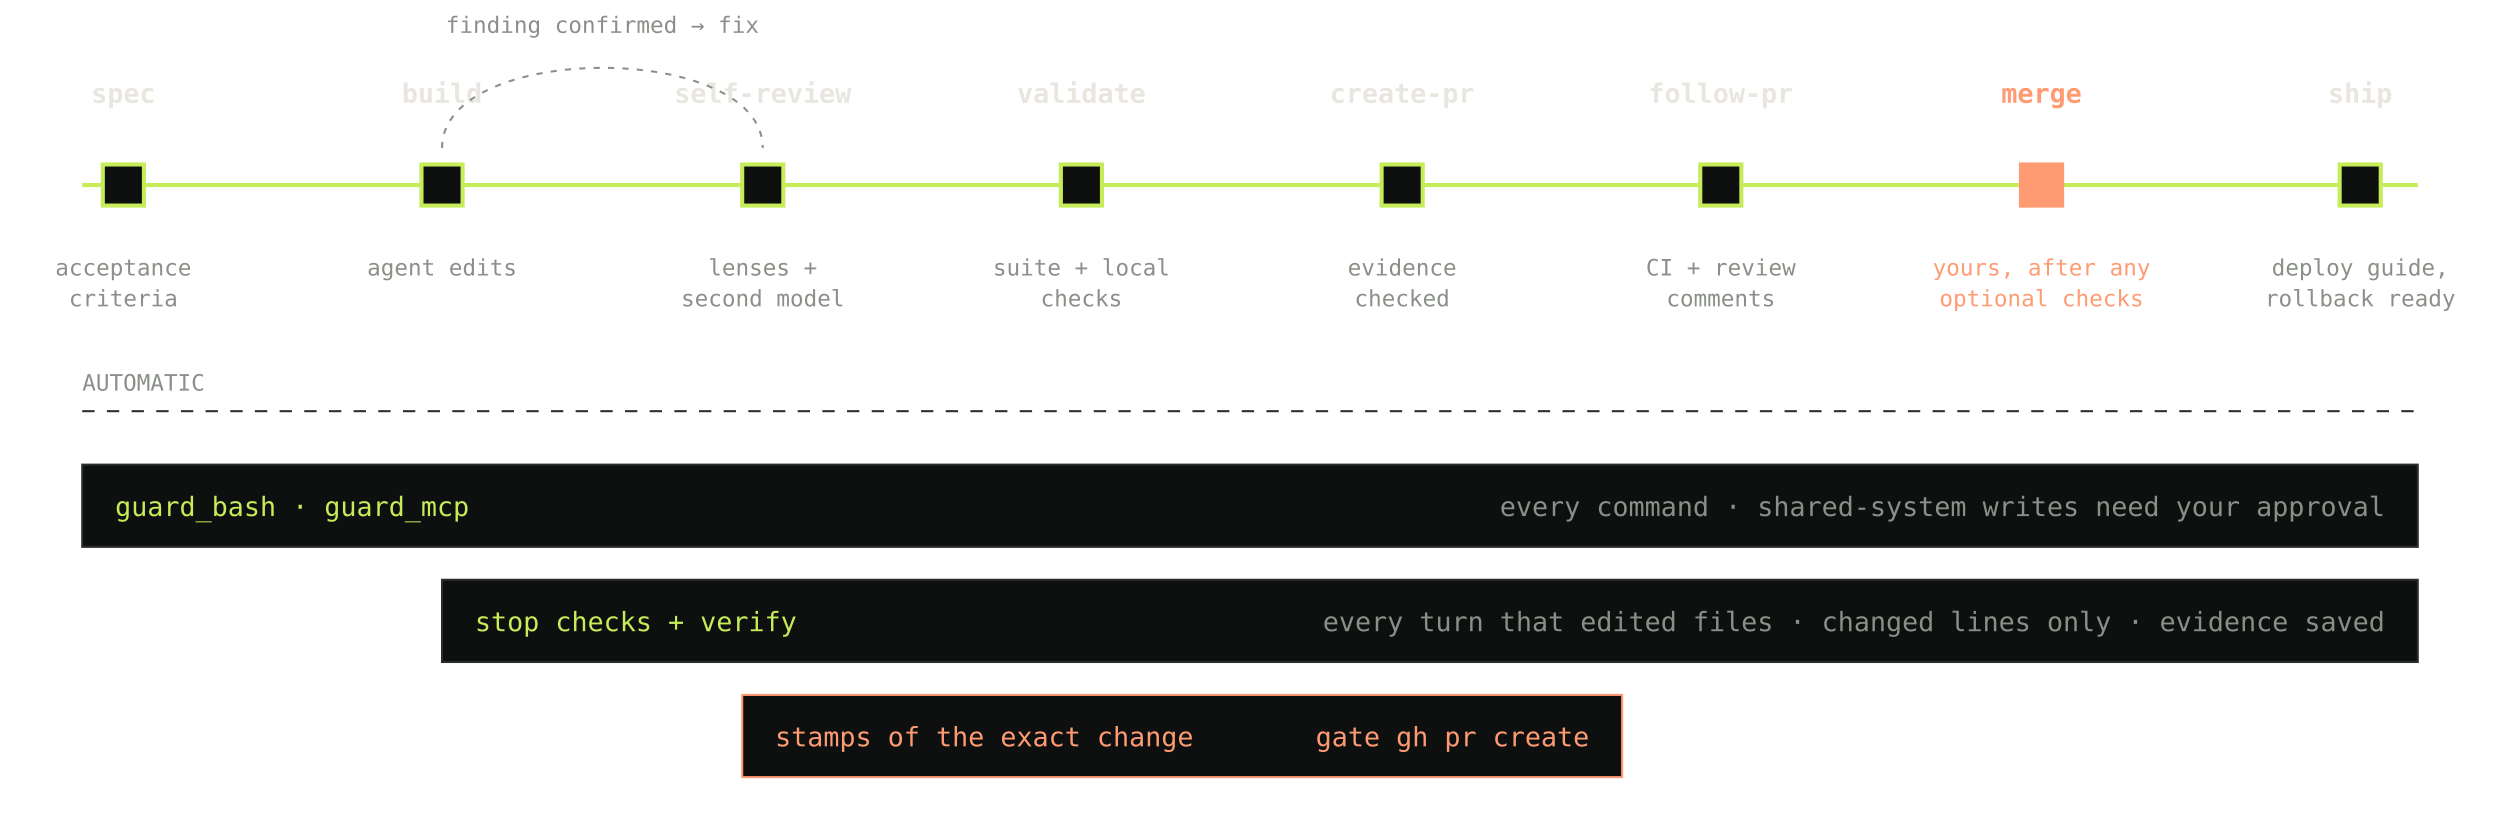
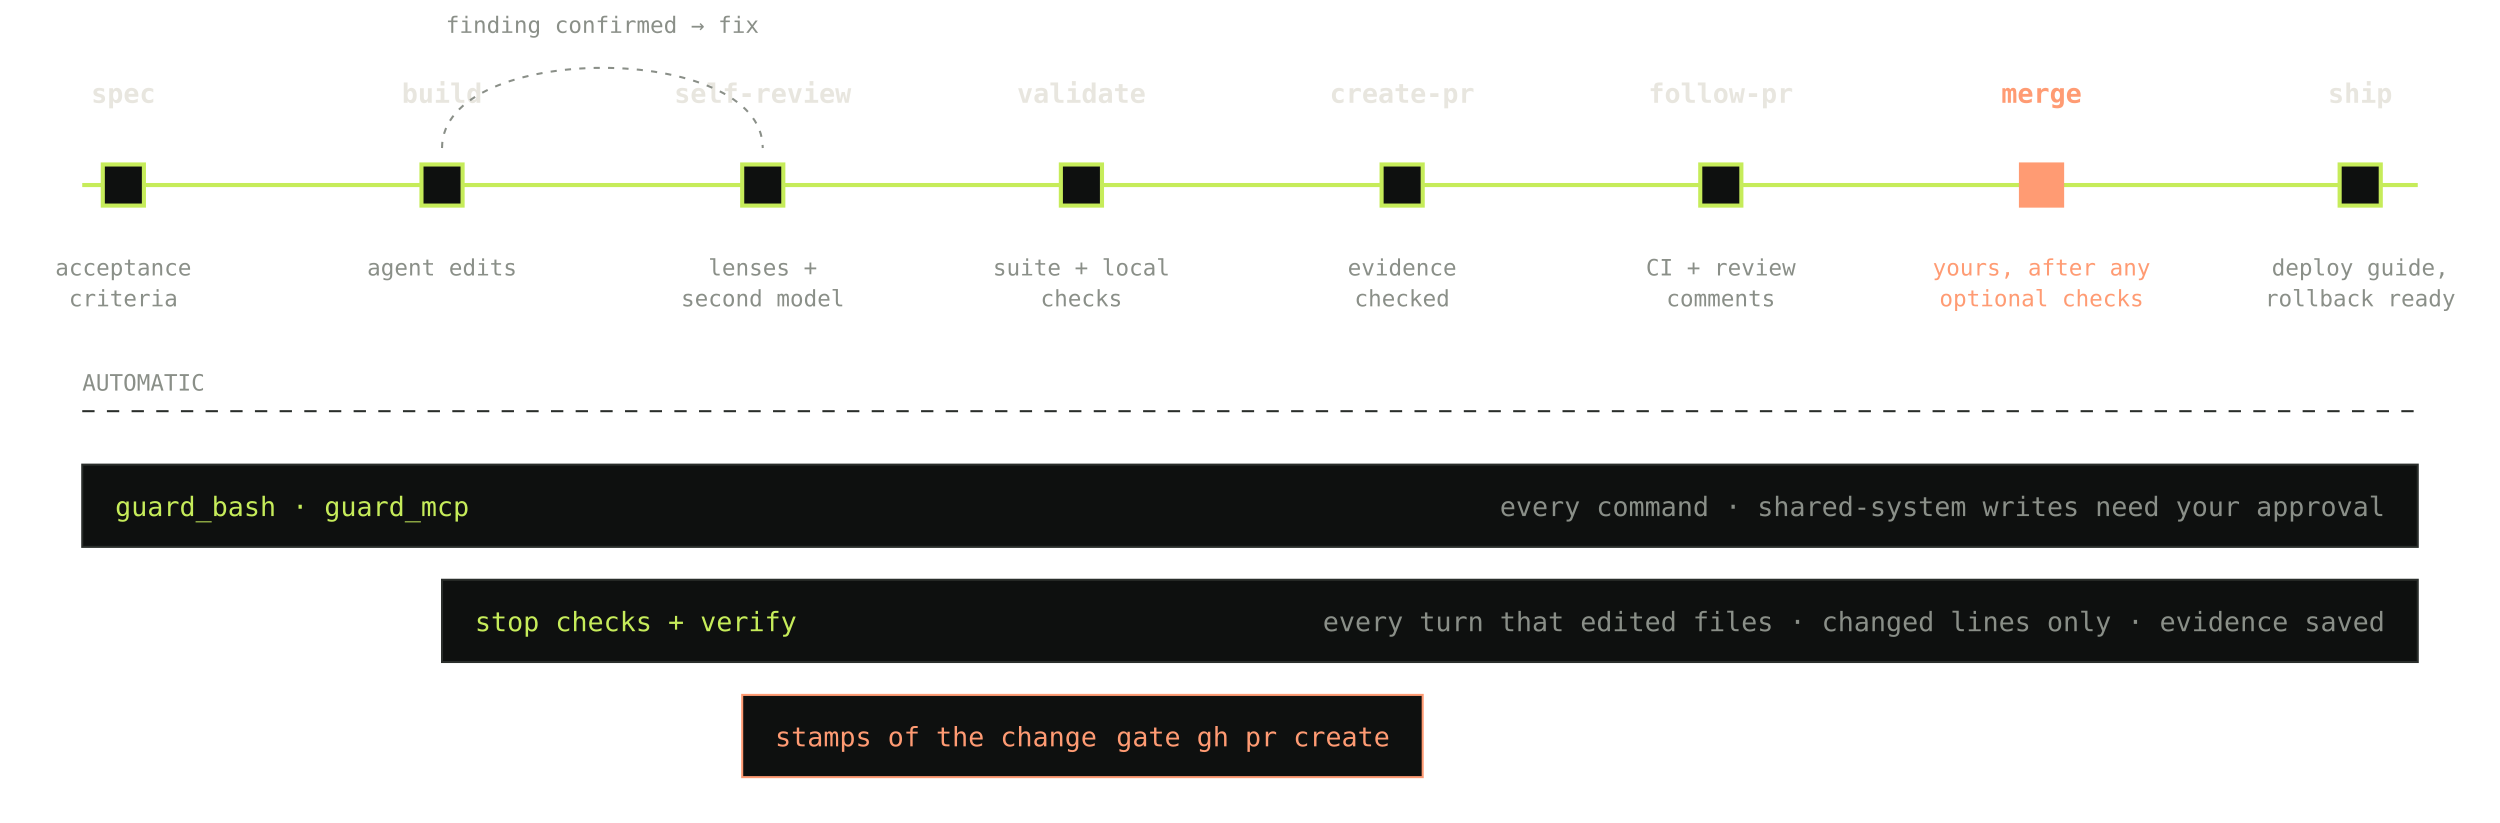
<svg class="only-wide" viewBox="0 0 1216 400" role="img" aria-label="The flow: spec, build, self-review, validate, create-pr, follow-pr, merge by you after any optional checks, ship. Guards run on every command, checks at every turn, and stamps gate the pull request.">
  <g font-family="JetBrains Mono, monospace" font-size="13" fill="#E8E6DF">
    <line x1="40" y1="90" x2="1176" y2="90" stroke="#C6EC5A" stroke-width="2" />
    <g>
      <rect x="50" y="80" width="20" height="20" fill="#0E100F" stroke="#C6EC5A" stroke-width="2" />
      <text x="60" y="50" text-anchor="middle" font-weight="700">spec</text>
      <text x="60" y="134" text-anchor="middle" font-size="11" fill="#8A8F88">acceptance</text>
      <text x="60" y="149" text-anchor="middle" font-size="11" fill="#8A8F88">criteria</text>
    </g>
    <g>
      <rect x="205" y="80" width="20" height="20" fill="#0E100F" stroke="#C6EC5A" stroke-width="2" />
      <text x="215" y="50" text-anchor="middle" font-weight="700">build</text>
      <text x="215" y="134" text-anchor="middle" font-size="11" fill="#8A8F88">agent edits</text>
    </g>
    <g>
      <rect x="361" y="80" width="20" height="20" fill="#0E100F" stroke="#C6EC5A" stroke-width="2" />
      <text x="371" y="50" text-anchor="middle" font-weight="700">self-review</text>
      <text x="371" y="134" text-anchor="middle" font-size="11" fill="#8A8F88">lenses +</text>
      <text x="371" y="149" text-anchor="middle" font-size="11" fill="#8A8F88">second model</text>
    </g>
    <g>
      <rect x="516" y="80" width="20" height="20" fill="#0E100F" stroke="#C6EC5A" stroke-width="2" />
      <text x="526" y="50" text-anchor="middle" font-weight="700">validate</text>
      <text x="526" y="134" text-anchor="middle" font-size="11" fill="#8A8F88">suite + local</text>
      <text x="526" y="149" text-anchor="middle" font-size="11" fill="#8A8F88">checks</text>
    </g>
    <g>
      <rect x="672" y="80" width="20" height="20" fill="#0E100F" stroke="#C6EC5A" stroke-width="2" />
      <text x="682" y="50" text-anchor="middle" font-weight="700">create-pr</text>
      <text x="682" y="134" text-anchor="middle" font-size="11" fill="#8A8F88">evidence</text>
      <text x="682" y="149" text-anchor="middle" font-size="11" fill="#8A8F88">checked</text>
    </g>
    <g>
      <rect x="827" y="80" width="20" height="20" fill="#0E100F" stroke="#C6EC5A" stroke-width="2" />
      <text x="837" y="50" text-anchor="middle" font-weight="700">follow-pr</text>
      <text x="837" y="134" text-anchor="middle" font-size="11" fill="#8A8F88">CI + review</text>
      <text x="837" y="149" text-anchor="middle" font-size="11" fill="#8A8F88">comments</text>
    </g>
    <g>
      <rect x="983" y="80" width="20" height="20" fill="#FF9B73" stroke="#FF9B73" stroke-width="2" />
      <text x="993" y="50" text-anchor="middle" font-weight="700" fill="#FF9B73">merge</text>
      <text x="993" y="134" text-anchor="middle" font-size="11" fill="#FF9B73">yours, after any</text>
      <text x="993" y="149" text-anchor="middle" font-size="11" fill="#FF9B73">optional checks</text>
    </g>
    <g>
      <rect x="1138" y="80" width="20" height="20" fill="#0E100F" stroke="#C6EC5A" stroke-width="2" />
      <text x="1148" y="50" text-anchor="middle" font-weight="700">ship</text>
      <text x="1148" y="134" text-anchor="middle" font-size="11" fill="#8A8F88">deploy guide,</text>
      <text x="1148" y="149" text-anchor="middle" font-size="11" fill="#8A8F88">rollback ready</text>
    </g>
    <path d="M215 72 C 215 20, 371 20, 371 72" stroke="#8A8F88" fill="none" stroke-dasharray="3 4" />
    <text x="293" y="16" text-anchor="middle" font-size="11" fill="#8A8F88">finding confirmed → fix</text>
    <line x1="40" y1="200" x2="1176" y2="200" stroke="#2A2E2B" stroke-dasharray="6 6" />
    <text x="40" y="190" font-size="11" fill="#8A8F88">AUTOMATIC</text>
    <rect x="40" y="226" width="1136" height="40" fill="#0E100F" stroke="#2A2E2B" />
    <text x="56" y="251" fill="#C6EC5A">guard_bash · guard_mcp</text>
    <text x="1160" y="251" text-anchor="end" fill="#8A8F88">every command · shared-system writes need your approval</text>
    <rect x="215" y="282" width="961" height="40" fill="#0E100F" stroke="#2A2E2B" />
    <text x="231" y="307" fill="#C6EC5A">stop checks + verify</text>
    <text x="1160" y="307" text-anchor="end" fill="#8A8F88">every turn that edited files · changed lines only · evidence saved</text>
-     <rect x="361" y="338" width="428" height="40" fill="#0E100F" stroke="#FF9B73" />
-     <text x="377" y="363" fill="#FF9B73">stamps of the exact change</text>
-     <text x="773" y="363" text-anchor="end" fill="#FF9B73">gate gh pr create</text>
+     <rect x="361" y="338" width="331" height="40" fill="#0E100F" stroke="#FF9B73" />
+     <text x="377" y="363" fill="#FF9B73">stamps of the change</text>
+     <text x="676" y="363" text-anchor="end" fill="#FF9B73">gate gh pr create</text>
  </g>
</svg>
